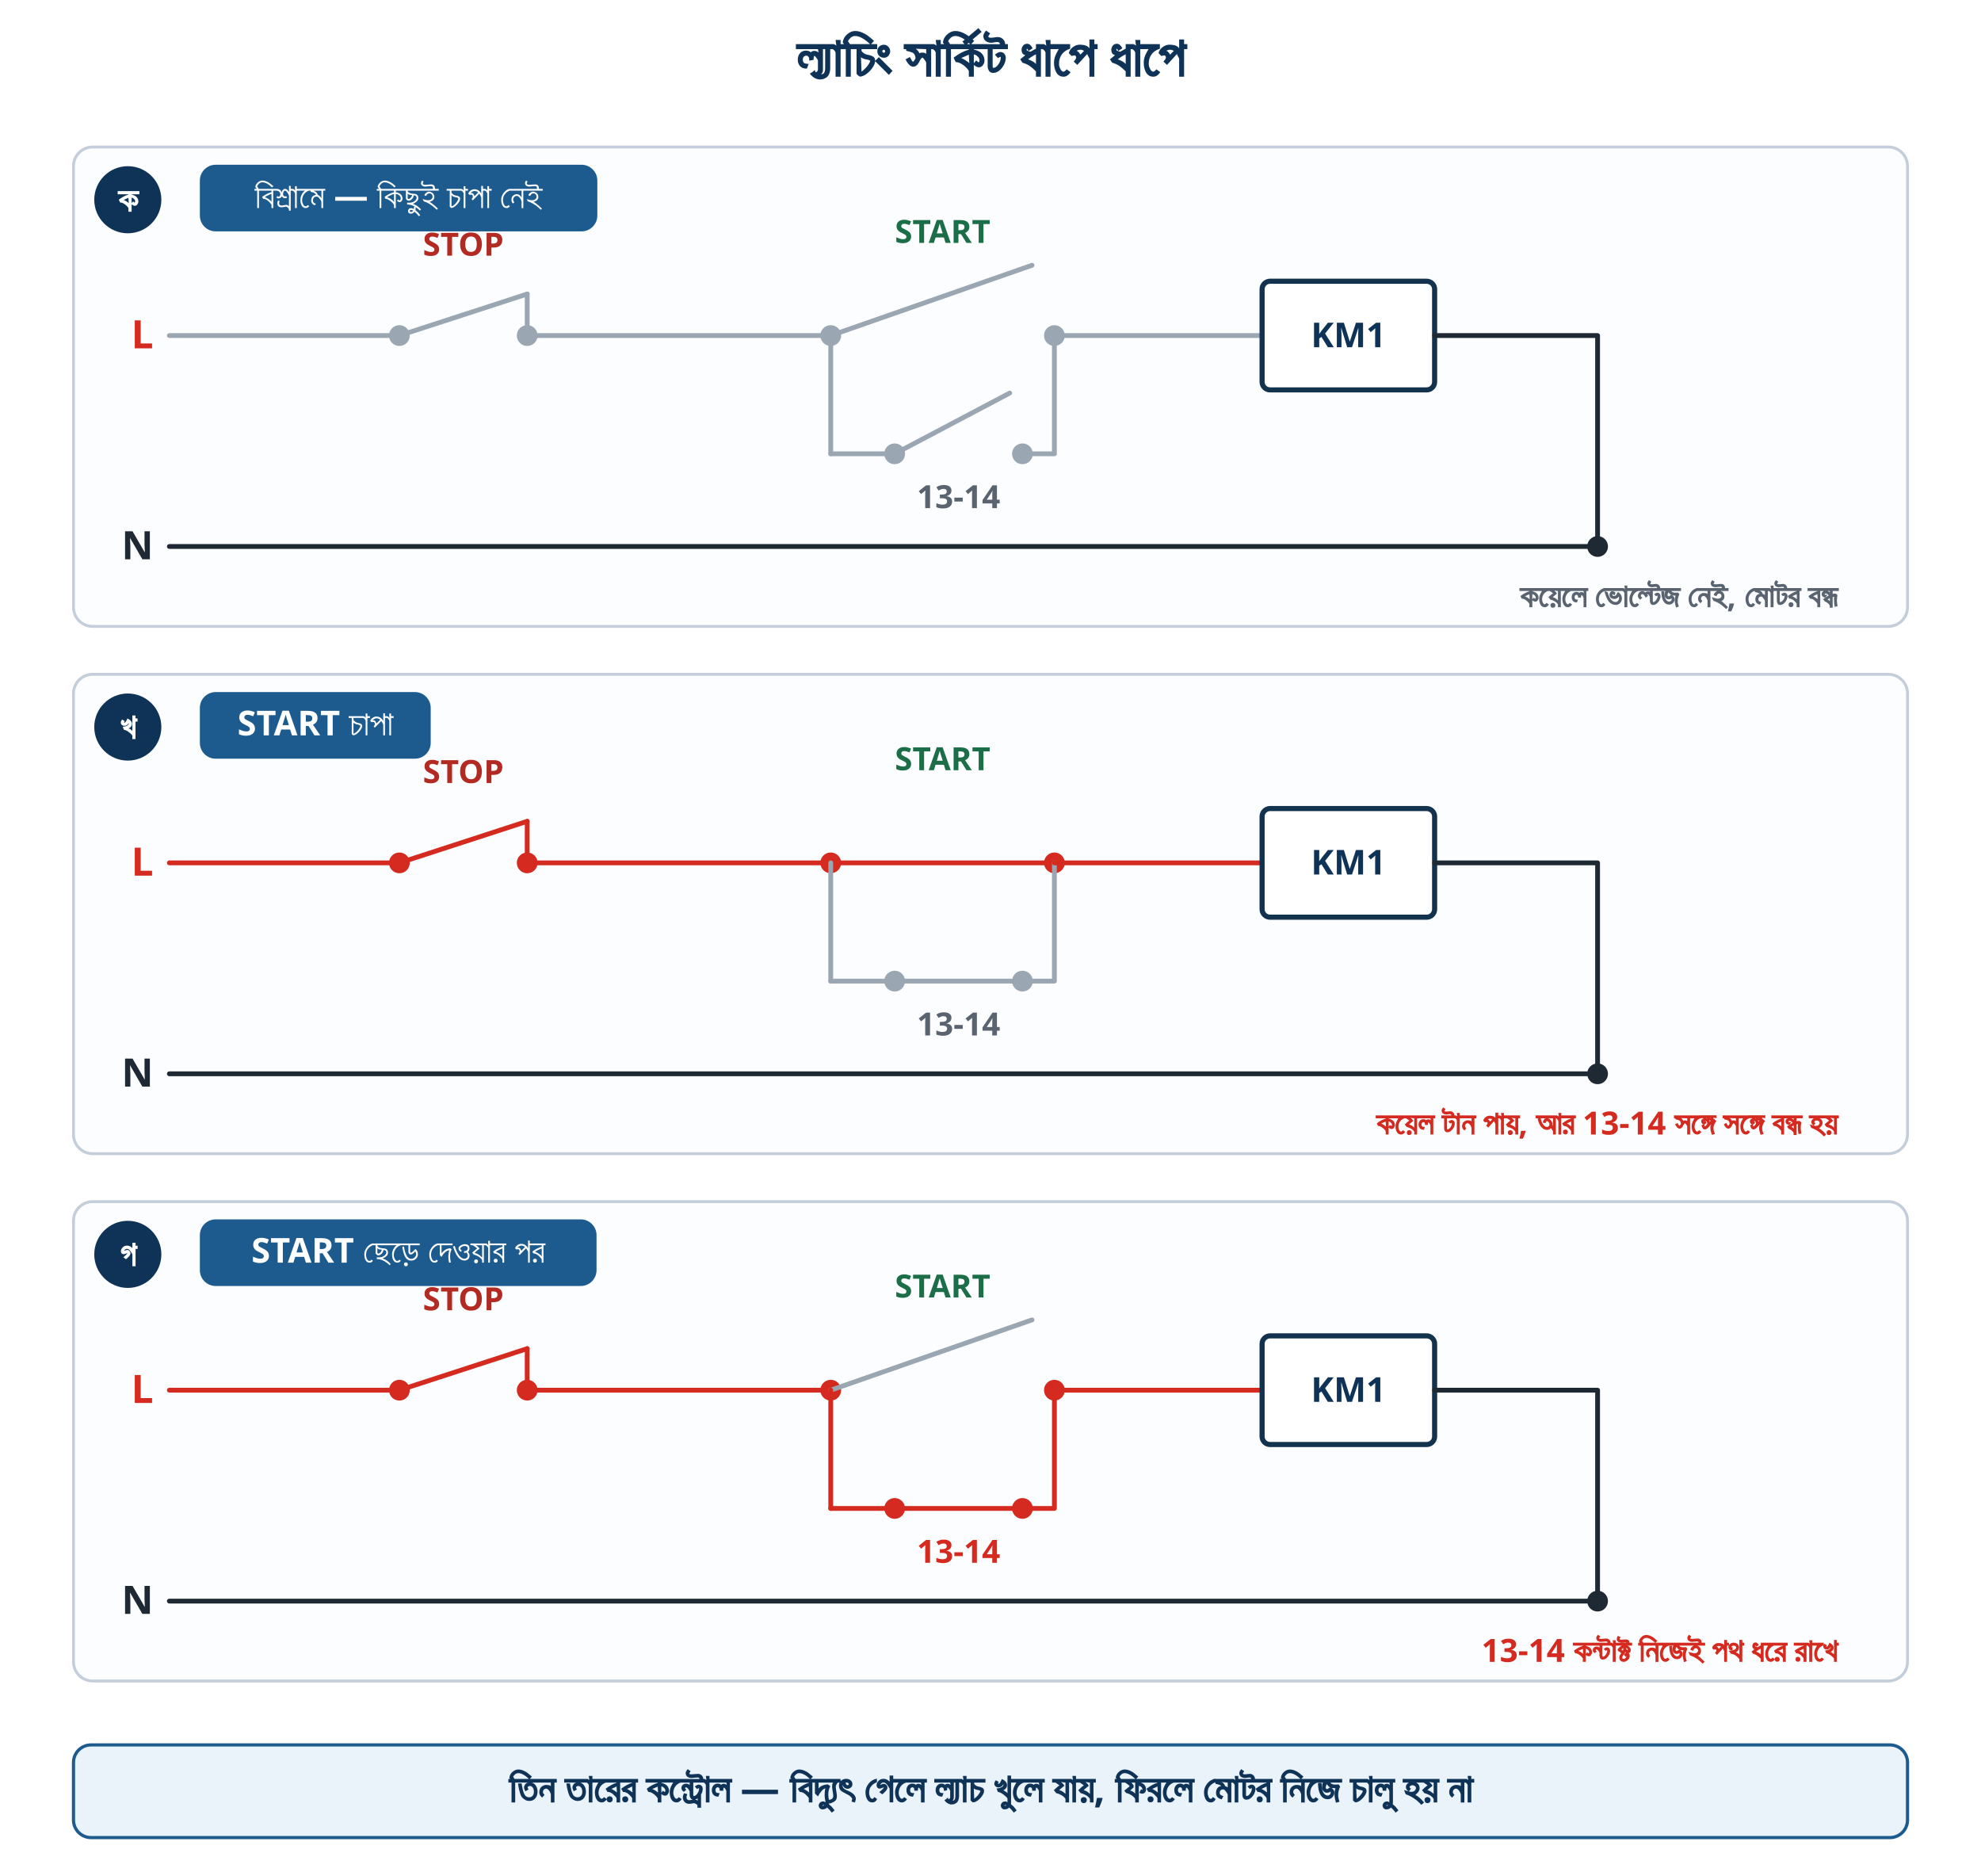
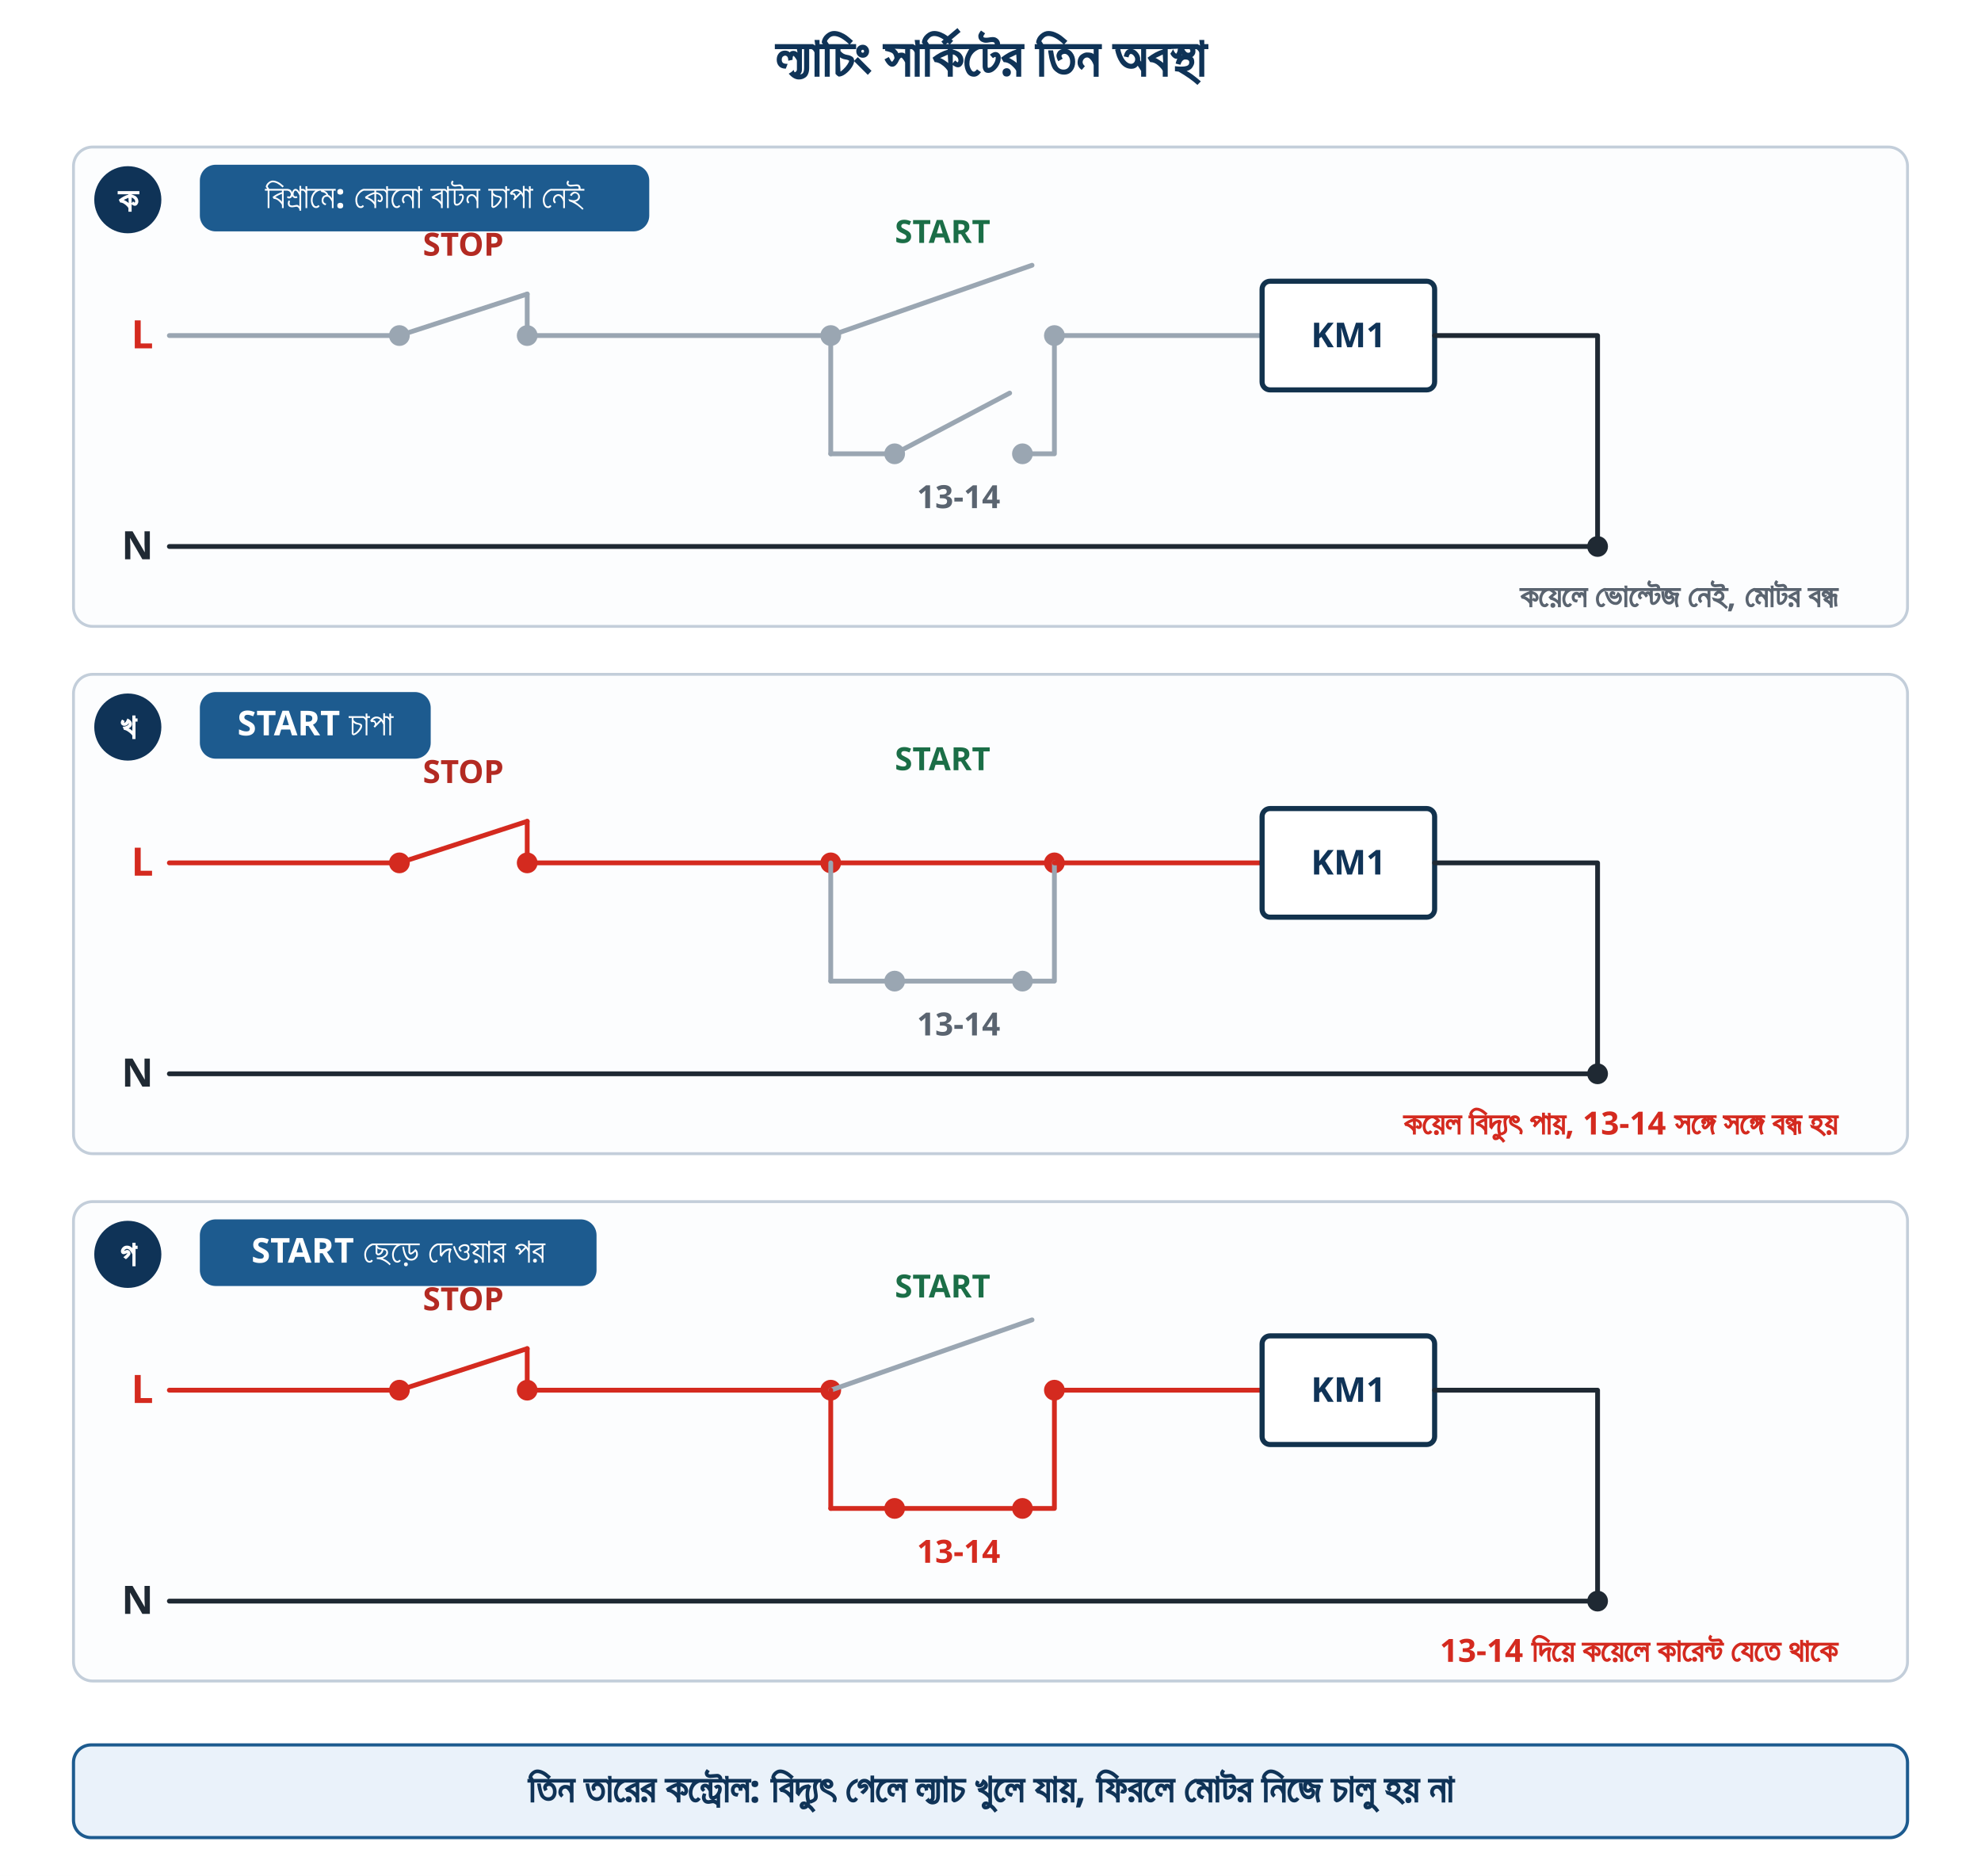
<svg xmlns="http://www.w3.org/2000/svg" width="1240" height="1174" viewBox="0 0 1240 1174">
  <rect width="1240" height="1174" fill="#FFFFFF" />
-   <text x="620.0" y="48.0" font-family="Kalpurush" font-size="34" font-weight="700" fill="#0F3357" text-anchor="middle">ল্যাচিং সার্কিট ধাপে ধাপে</text>
+   <text x="620.0" y="48.0" font-family="Kalpurush" font-size="34" font-weight="700" fill="#0F3357" text-anchor="middle">ল্যাচিং সার্কিটের তিন অবস্থা</text>
  <rect x="46.0" y="92.0" width="1148.0" height="300.0" rx="12" fill="#FCFDFE" stroke="#C3CEDA" stroke-width="1.8" />
-   <rect x="126.0" y="104.0" width="247.0" height="39.9" rx="9" fill="#1D5B8F" stroke="#1D5B8F" stroke-width="1.8" />
-   <text x="249.5" y="130.2" font-family="Kalpurush" font-size="21.5" font-weight="600" fill="#FFFFFF" text-anchor="middle">বিশ্রামে — কিছুই চাপা নেই</text>
+   <rect x="126.0" y="104.0" width="279.5" height="39.9" rx="9" fill="#1D5B8F" stroke="#1D5B8F" stroke-width="1.8" />
+   <text x="265.8" y="130.2" font-family="Kalpurush" font-size="21.5" font-weight="600" fill="#FFFFFF" text-anchor="middle">বিশ্রামে: কোনো বাটন চাপা নেই</text>
  <circle cx="80.0" cy="125.0" r="21.0" fill="#0F3357" stroke="none" stroke-width="2" />
  <text x="80.0" y="132.5" font-family="Kalpurush" font-size="21.5" font-weight="700" fill="#FFFFFF" text-anchor="middle">ক</text>
  <text x="96.0" y="218.0" font-family="Kalpurush" font-size="24.5" font-weight="700" fill="#D42A1F" text-anchor="end">L</text>
  <text x="96.0" y="350.0" font-family="Kalpurush" font-size="24.5" font-weight="700" fill="#1F2933" text-anchor="end">N</text>
  <path d="M 106 210 L 250 210" fill="none" stroke="#9AA6B2" stroke-width="3" stroke-linecap="round" stroke-linejoin="round" />
  <circle cx="250.0" cy="210.0" r="6.5" fill="#9AA6B2" stroke="none" stroke-width="2" />
  <path d="M 250 210 L 330 184" fill="none" stroke="#9AA6B2" stroke-width="3" stroke-linecap="round" stroke-linejoin="round" />
  <path d="M 330 184 L 330 208" fill="none" stroke="#9AA6B2" stroke-width="3" stroke-linecap="round" stroke-linejoin="round" />
  <circle cx="330.0" cy="210.0" r="6.5" fill="#9AA6B2" stroke="none" stroke-width="2" />
  <text x="290.0" y="160.0" font-family="Kalpurush" font-size="20" font-weight="700" fill="#B32A22" text-anchor="middle">STOP</text>
  <path d="M 330 210 L 520 210" fill="none" stroke="#9AA6B2" stroke-width="3" stroke-linecap="round" stroke-linejoin="round" />
  <circle cx="520.0" cy="210.0" r="6.5" fill="#9AA6B2" stroke="none" stroke-width="2" />
  <path d="M 520 210 L 646 166" fill="none" stroke="#9AA6B2" stroke-width="3" stroke-linecap="round" stroke-linejoin="round" />
  <circle cx="660.0" cy="210.0" r="6.5" fill="#9AA6B2" stroke="none" stroke-width="2" />
  <text x="590.0" y="152.0" font-family="Kalpurush" font-size="20" font-weight="700" fill="#1B6E47" text-anchor="middle">START</text>
  <path d="M 520 210 L 520 284" fill="none" stroke="#9AA6B2" stroke-width="3" stroke-linecap="round" stroke-linejoin="round" />
  <circle cx="560.0" cy="284.0" r="6.5" fill="#9AA6B2" stroke="none" stroke-width="2" />
  <path d="M 560 284 L 632 246" fill="none" stroke="#9AA6B2" stroke-width="3" stroke-linecap="round" stroke-linejoin="round" />
  <circle cx="640.0" cy="284.0" r="6.5" fill="#9AA6B2" stroke="none" stroke-width="2" />
  <path d="M 520 284 L 560 284" fill="none" stroke="#9AA6B2" stroke-width="3" stroke-linecap="round" stroke-linejoin="round" />
  <path d="M 640 284 L 660 284 L 660 210" fill="none" stroke="#9AA6B2" stroke-width="3" stroke-linecap="round" stroke-linejoin="round" />
  <text x="600.0" y="318.0" font-family="Kalpurush" font-size="20" font-weight="700" fill="#5A6470" text-anchor="middle">13-14</text>
  <path d="M 660 210 L 790 210" fill="none" stroke="#9AA6B2" stroke-width="3" stroke-linecap="round" stroke-linejoin="round" />
  <rect x="790.0" y="176.0" width="108.0" height="68.0" rx="5" fill="#FFFFFF" stroke="#12324D" stroke-width="3.2" />
  <text x="844.0" y="217.3" font-family="Kalpurush" font-size="21.5" font-weight="700" fill="#0F3357" text-anchor="middle">KM1</text>
  <path d="M 898 210 L 1000 210 L 1000 342" fill="none" stroke="#1F2933" stroke-width="3" stroke-linecap="round" stroke-linejoin="round" />
  <path d="M 106 342 L 1000 342" fill="none" stroke="#1F2933" stroke-width="3" stroke-linecap="round" stroke-linejoin="round" />
  <circle cx="1000.0" cy="342.0" r="6.5" fill="#1F2933" stroke="none" stroke-width="2" />
  <text x="1150.0" y="380.0" font-family="Kalpurush" font-size="20" font-weight="700" fill="#5A6470" text-anchor="end">কয়েলে ভোল্টেজ নেই, মোটর বন্ধ</text>
  <rect x="46.0" y="422.0" width="1148.0" height="300.0" rx="12" fill="#FCFDFE" stroke="#C3CEDA" stroke-width="1.8" />
  <rect x="126.0" y="434.0" width="142.7" height="39.9" rx="9" fill="#1D5B8F" stroke="#1D5B8F" stroke-width="1.8" />
  <text x="197.4" y="460.2" font-family="Kalpurush" font-size="21.5" font-weight="600" fill="#FFFFFF" text-anchor="middle">START চাপা</text>
  <circle cx="80.0" cy="455.0" r="21.0" fill="#0F3357" stroke="none" stroke-width="2" />
  <text x="80.0" y="462.5" font-family="Kalpurush" font-size="21.5" font-weight="700" fill="#FFFFFF" text-anchor="middle">খ</text>
  <text x="96.0" y="548.0" font-family="Kalpurush" font-size="24.5" font-weight="700" fill="#D42A1F" text-anchor="end">L</text>
  <text x="96.0" y="680.0" font-family="Kalpurush" font-size="24.5" font-weight="700" fill="#1F2933" text-anchor="end">N</text>
  <path d="M 106 540 L 250 540" fill="none" stroke="#D42A1F" stroke-width="3" stroke-linecap="round" stroke-linejoin="round" />
  <circle cx="250.0" cy="540.0" r="6.5" fill="#D42A1F" stroke="none" stroke-width="2" />
  <path d="M 250 540 L 330 514" fill="none" stroke="#D42A1F" stroke-width="3" stroke-linecap="round" stroke-linejoin="round" />
  <path d="M 330 514 L 330 538" fill="none" stroke="#D42A1F" stroke-width="3" stroke-linecap="round" stroke-linejoin="round" />
  <circle cx="330.0" cy="540.0" r="6.5" fill="#D42A1F" stroke="none" stroke-width="2" />
  <text x="290.0" y="490.0" font-family="Kalpurush" font-size="20" font-weight="700" fill="#B32A22" text-anchor="middle">STOP</text>
  <path d="M 330 540 L 520 540" fill="none" stroke="#D42A1F" stroke-width="3" stroke-linecap="round" stroke-linejoin="round" />
  <circle cx="520.0" cy="540.0" r="6.5" fill="#D42A1F" stroke="none" stroke-width="2" />
  <path d="M 520 540 L 660 540" fill="none" stroke="#D42A1F" stroke-width="3" stroke-linecap="round" stroke-linejoin="round" />
  <circle cx="660.0" cy="540.0" r="6.5" fill="#D42A1F" stroke="none" stroke-width="2" />
  <text x="590.0" y="482.0" font-family="Kalpurush" font-size="20" font-weight="700" fill="#1B6E47" text-anchor="middle">START</text>
  <path d="M 520 540 L 520 614" fill="none" stroke="#9AA6B2" stroke-width="3" stroke-linecap="round" stroke-linejoin="round" />
  <circle cx="560.0" cy="614.0" r="6.5" fill="#9AA6B2" stroke="none" stroke-width="2" />
  <path d="M 560 614 L 640 614" fill="none" stroke="#9AA6B2" stroke-width="3" stroke-linecap="round" stroke-linejoin="round" />
  <circle cx="640.0" cy="614.0" r="6.5" fill="#9AA6B2" stroke="none" stroke-width="2" />
  <path d="M 520 614 L 560 614" fill="none" stroke="#9AA6B2" stroke-width="3" stroke-linecap="round" stroke-linejoin="round" />
  <path d="M 640 614 L 660 614 L 660 540" fill="none" stroke="#9AA6B2" stroke-width="3" stroke-linecap="round" stroke-linejoin="round" />
  <text x="600.0" y="648.0" font-family="Kalpurush" font-size="20" font-weight="700" fill="#5A6470" text-anchor="middle">13-14</text>
  <path d="M 660 540 L 790 540" fill="none" stroke="#D42A1F" stroke-width="3" stroke-linecap="round" stroke-linejoin="round" />
  <rect x="790.0" y="506.0" width="108.0" height="68.0" rx="5" fill="#FFFFFF" stroke="#12324D" stroke-width="3.2" />
  <text x="844.0" y="547.3" font-family="Kalpurush" font-size="21.5" font-weight="700" fill="#0F3357" text-anchor="middle">KM1</text>
  <path d="M 898 540 L 1000 540 L 1000 672" fill="none" stroke="#1F2933" stroke-width="3" stroke-linecap="round" stroke-linejoin="round" />
  <path d="M 106 672 L 1000 672" fill="none" stroke="#1F2933" stroke-width="3" stroke-linecap="round" stroke-linejoin="round" />
  <circle cx="1000.0" cy="672.0" r="6.5" fill="#1F2933" stroke="none" stroke-width="2" />
-   <text x="1150.0" y="710.0" font-family="Kalpurush" font-size="20" font-weight="700" fill="#D42A1F" text-anchor="end">কয়েল টান পায়, আর 13-14 সঙ্গে সঙ্গে বন্ধ হয়</text>
+   <text x="1150.0" y="710.0" font-family="Kalpurush" font-size="20" font-weight="700" fill="#D42A1F" text-anchor="end">কয়েল বিদ্যুৎ পায়, 13-14 সঙ্গে সঙ্গে বন্ধ হয়</text>
  <rect x="46.0" y="752.0" width="1148.0" height="300.0" rx="12" fill="#FCFDFE" stroke="#C3CEDA" stroke-width="1.8" />
  <rect x="126.0" y="764.0" width="246.5" height="39.9" rx="9" fill="#1D5B8F" stroke="#1D5B8F" stroke-width="1.8" />
  <text x="249.3" y="790.2" font-family="Kalpurush" font-size="21.5" font-weight="600" fill="#FFFFFF" text-anchor="middle">START ছেড়ে দেওয়ার পর</text>
  <circle cx="80.0" cy="785.0" r="21.0" fill="#0F3357" stroke="none" stroke-width="2" />
  <text x="80.0" y="792.5" font-family="Kalpurush" font-size="21.5" font-weight="700" fill="#FFFFFF" text-anchor="middle">গ</text>
  <text x="96.0" y="878.0" font-family="Kalpurush" font-size="24.5" font-weight="700" fill="#D42A1F" text-anchor="end">L</text>
  <text x="96.0" y="1010.0" font-family="Kalpurush" font-size="24.5" font-weight="700" fill="#1F2933" text-anchor="end">N</text>
  <path d="M 106 870 L 250 870" fill="none" stroke="#D42A1F" stroke-width="3" stroke-linecap="round" stroke-linejoin="round" />
  <circle cx="250.0" cy="870.0" r="6.5" fill="#D42A1F" stroke="none" stroke-width="2" />
  <path d="M 250 870 L 330 844" fill="none" stroke="#D42A1F" stroke-width="3" stroke-linecap="round" stroke-linejoin="round" />
  <path d="M 330 844 L 330 868" fill="none" stroke="#D42A1F" stroke-width="3" stroke-linecap="round" stroke-linejoin="round" />
  <circle cx="330.0" cy="870.0" r="6.5" fill="#D42A1F" stroke="none" stroke-width="2" />
  <text x="290.0" y="820.0" font-family="Kalpurush" font-size="20" font-weight="700" fill="#B32A22" text-anchor="middle">STOP</text>
  <path d="M 330 870 L 520 870" fill="none" stroke="#D42A1F" stroke-width="3" stroke-linecap="round" stroke-linejoin="round" />
  <circle cx="520.0" cy="870.0" r="6.5" fill="#D42A1F" stroke="none" stroke-width="2" />
  <path d="M 520 870 L 646 826" fill="none" stroke="#9AA6B2" stroke-width="3" stroke-linecap="round" stroke-linejoin="round" />
  <circle cx="660.0" cy="870.0" r="6.5" fill="#D42A1F" stroke="none" stroke-width="2" />
  <text x="590.0" y="812.0" font-family="Kalpurush" font-size="20" font-weight="700" fill="#1B6E47" text-anchor="middle">START</text>
  <path d="M 520 870 L 520 944" fill="none" stroke="#D42A1F" stroke-width="3" stroke-linecap="round" stroke-linejoin="round" />
  <circle cx="560.0" cy="944.0" r="6.5" fill="#D42A1F" stroke="none" stroke-width="2" />
  <path d="M 560 944 L 640 944" fill="none" stroke="#D42A1F" stroke-width="3" stroke-linecap="round" stroke-linejoin="round" />
  <circle cx="640.0" cy="944.0" r="6.5" fill="#D42A1F" stroke="none" stroke-width="2" />
  <path d="M 520 944 L 560 944" fill="none" stroke="#D42A1F" stroke-width="3" stroke-linecap="round" stroke-linejoin="round" />
  <path d="M 640 944 L 660 944 L 660 870" fill="none" stroke="#D42A1F" stroke-width="3" stroke-linecap="round" stroke-linejoin="round" />
  <text x="600.0" y="978.0" font-family="Kalpurush" font-size="20" font-weight="700" fill="#D42A1F" text-anchor="middle">13-14</text>
  <path d="M 660 870 L 790 870" fill="none" stroke="#D42A1F" stroke-width="3" stroke-linecap="round" stroke-linejoin="round" />
  <rect x="790.0" y="836.0" width="108.0" height="68.0" rx="5" fill="#FFFFFF" stroke="#12324D" stroke-width="3.2" />
  <text x="844.0" y="877.3" font-family="Kalpurush" font-size="21.5" font-weight="700" fill="#0F3357" text-anchor="middle">KM1</text>
  <path d="M 898 870 L 1000 870 L 1000 1002" fill="none" stroke="#1F2933" stroke-width="3" stroke-linecap="round" stroke-linejoin="round" />
  <path d="M 106 1002 L 1000 1002" fill="none" stroke="#1F2933" stroke-width="3" stroke-linecap="round" stroke-linejoin="round" />
  <circle cx="1000.0" cy="1002.0" r="6.5" fill="#1F2933" stroke="none" stroke-width="2" />
-   <text x="1150.0" y="1040.0" font-family="Kalpurush" font-size="20" font-weight="700" fill="#D42A1F" text-anchor="end">13-14 কন্টাক্ট নিজেই পথ ধরে রাখে</text>
+   <text x="1150.0" y="1040.0" font-family="Kalpurush" font-size="20" font-weight="700" fill="#D42A1F" text-anchor="end">13-14 দিয়ে কয়েলে কারেন্ট যেতে থাকে</text>
  <rect x="46.0" y="1092.0" width="1148.0" height="58.0" rx="11" fill="#EAF2FA" stroke="#1D5B8F" stroke-width="2" />
-   <text x="620.0" y="1128.0" font-family="Kalpurush" font-size="24.5" font-weight="700" fill="#0F3357" text-anchor="middle">তিন তারের কন্ট্রোল — বিদ্যুৎ গেলে ল্যাচ খুলে যায়, ফিরলে মোটর নিজে চালু হয় না</text>
+   <text x="620.0" y="1128.0" font-family="Kalpurush" font-size="24.5" font-weight="700" fill="#0F3357" text-anchor="middle">তিন তারের কন্ট্রোল: বিদ্যুৎ গেলে ল্যাচ খুলে যায়, ফিরলে মোটর নিজে চালু হয় না</text>
</svg>
